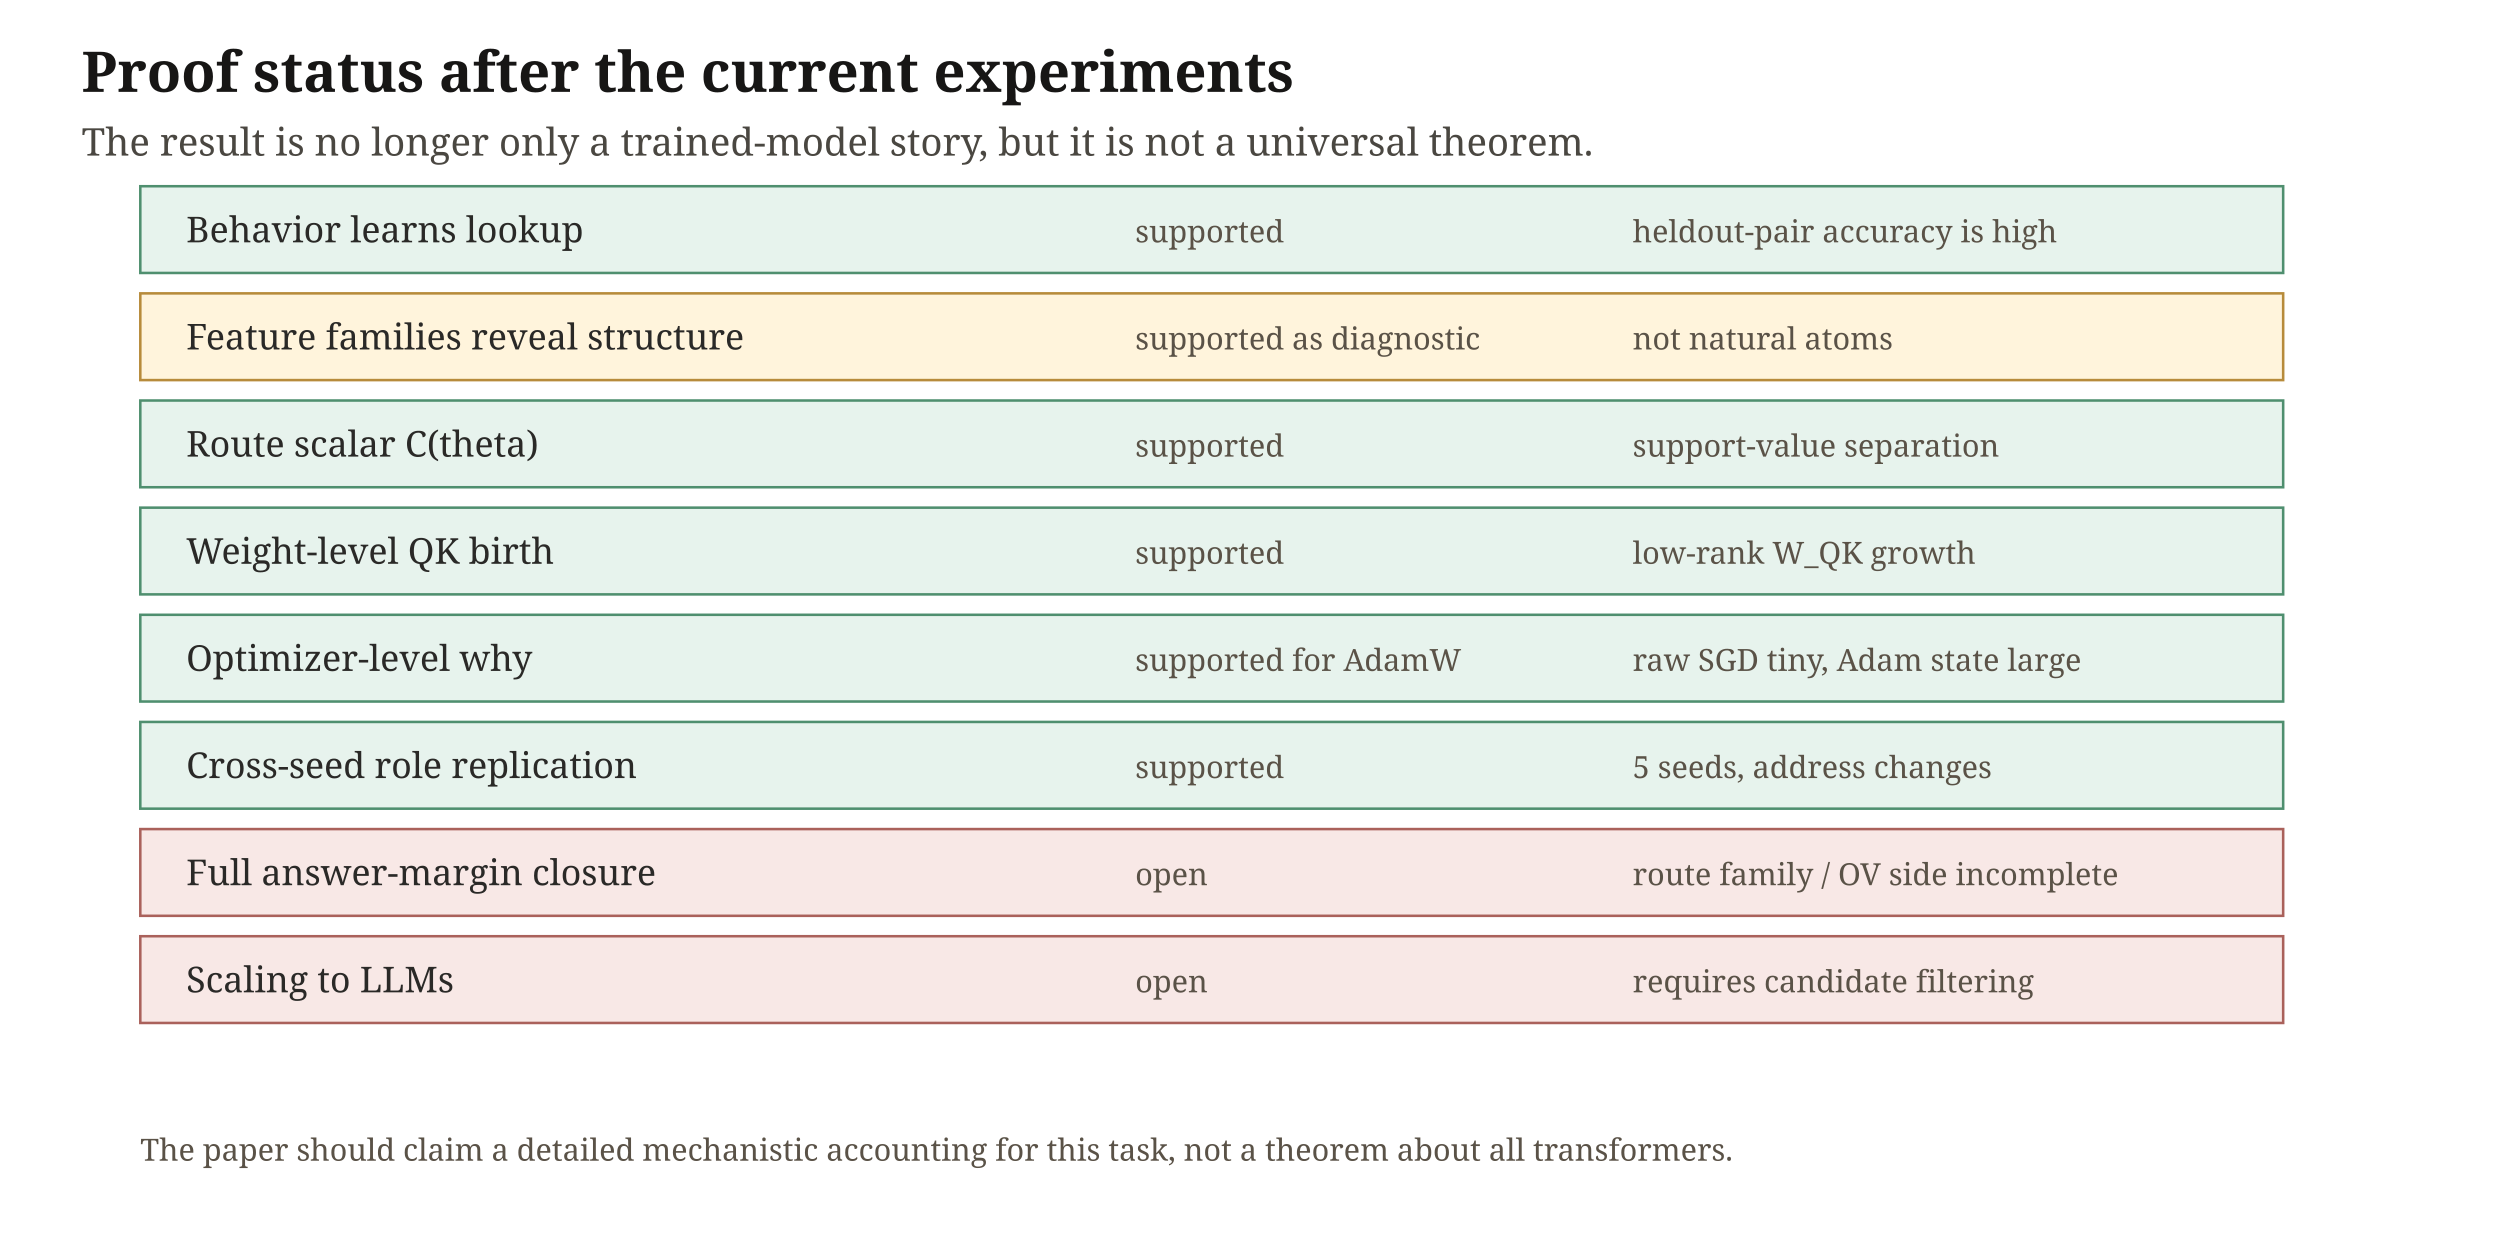
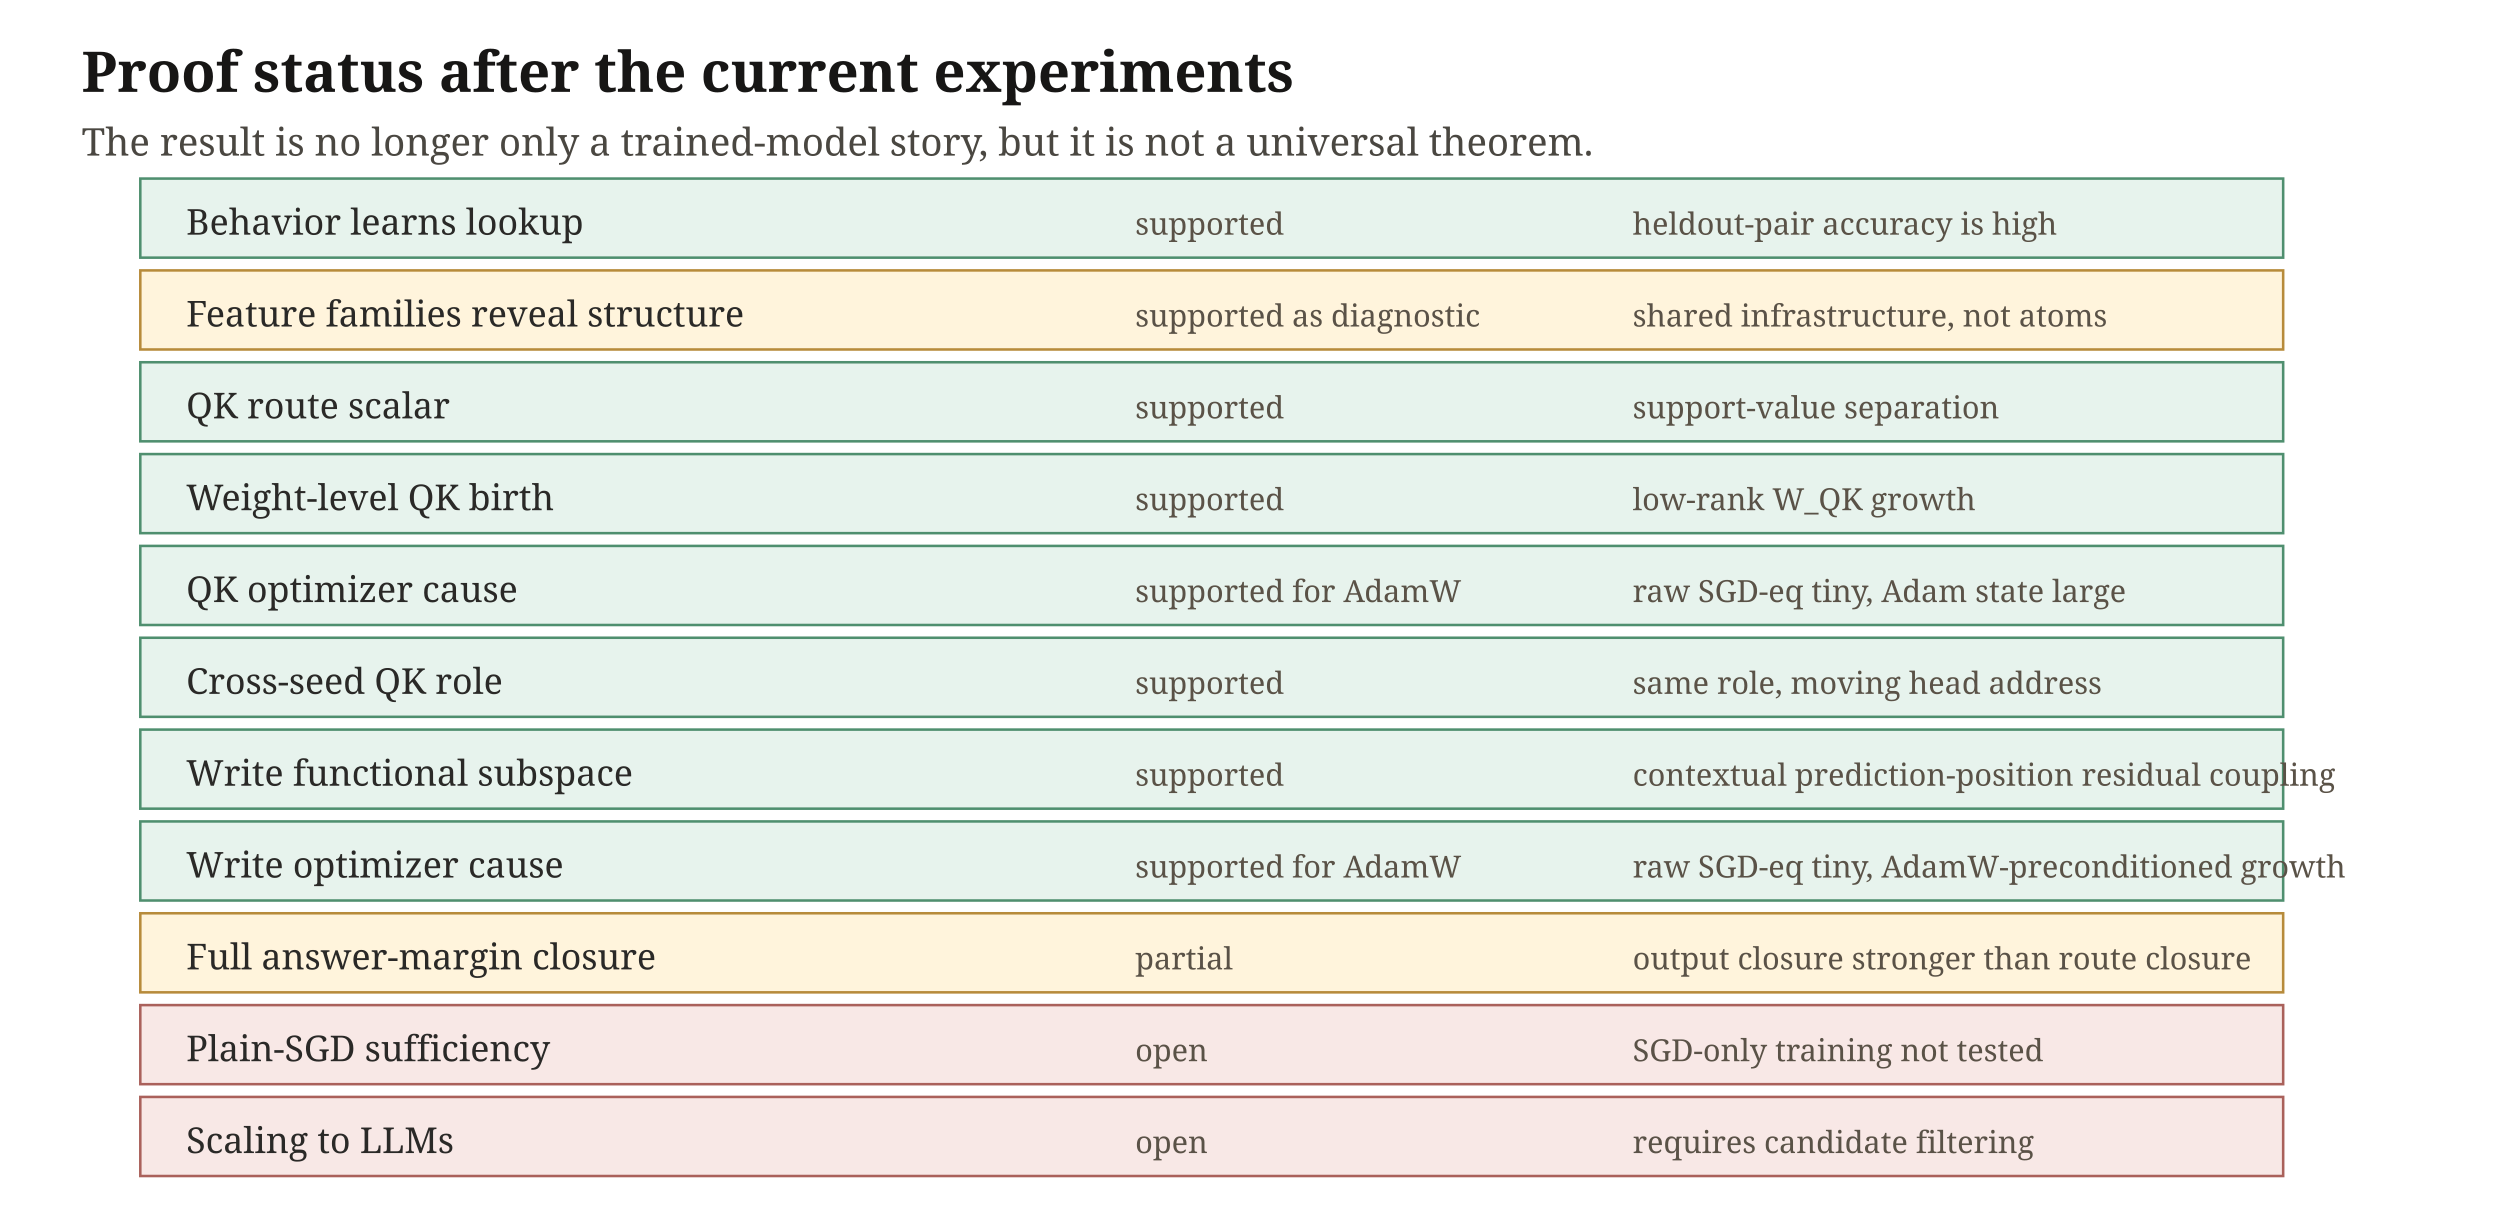
- <svg xmlns="http://www.w3.org/2000/svg" width="980" height="490" viewBox="0 0 980 490" role="img">
+ <svg xmlns="http://www.w3.org/2000/svg" width="980" height="475" viewBox="0 0 980 475" role="img">
  <defs>
    <marker id="arrow" markerWidth="10" markerHeight="10" refX="8" refY="3" orient="auto" markerUnits="strokeWidth">
      <path d="M0,0 L0,6 L9,3 z" fill="#343434" />
    </marker>
    <style>
.title{font:700 22px Georgia,serif;fill:#171615}.subtitle{font:15px Georgia,serif;fill:#4a4741}.label{font:14px Georgia,serif;fill:#2a2927}.small{font:12px Georgia,serif;fill:#5a5247}.tiny{font:10.5px Georgia,serif;fill:#5a5247}.axis{stroke:#4a4741;stroke-width:1}.grid{stroke:#ddd6c8;stroke-width:1}.box{fill:#fffdf8;stroke:#9b8f7e;stroke-width:1.4;rx:8}.ok{fill:#e7f3ed;stroke:#4f8f6f}.warn{fill:#fff4dc;stroke:#b78b3b}.open{fill:#f8e8e6;stroke:#aa615b}</style>
  </defs>
  <text x="32.0" y="36.0" class="title" text-anchor="start">Proof status after the current experiments</text>
  <text x="32.0" y="61.0" class="subtitle" text-anchor="start">The result is no longer only a trained-model story, but it is not a universal theorem.</text>
-   <rect x="55.0" y="73.0" width="840.0" height="34.0" class="ok" />
-   <text x="73.0" y="95.0" class="label" text-anchor="start">Behavior learns lookup</text>
-   <text x="445.0" y="95.0" class="small" text-anchor="start">supported</text>
-   <text x="640.0" y="95.0" class="small" text-anchor="start">heldout-pair accuracy is high</text>
-   <rect x="55.0" y="115.0" width="840.0" height="34.0" class="warn" />
-   <text x="73.0" y="137.0" class="label" text-anchor="start">Feature families reveal structure</text>
-   <text x="445.0" y="137.0" class="small" text-anchor="start">supported as diagnostic</text>
-   <text x="640.0" y="137.0" class="small" text-anchor="start">not natural atoms</text>
-   <rect x="55.0" y="157.0" width="840.0" height="34.0" class="ok" />
-   <text x="73.0" y="179.0" class="label" text-anchor="start">Route scalar C(theta)</text>
-   <text x="445.0" y="179.0" class="small" text-anchor="start">supported</text>
-   <text x="640.0" y="179.0" class="small" text-anchor="start">support-value separation</text>
-   <rect x="55.0" y="199.0" width="840.0" height="34.0" class="ok" />
-   <text x="73.0" y="221.0" class="label" text-anchor="start">Weight-level QK birth</text>
-   <text x="445.0" y="221.0" class="small" text-anchor="start">supported</text>
-   <text x="640.0" y="221.0" class="small" text-anchor="start">low-rank W_QK growth</text>
-   <rect x="55.0" y="241.0" width="840.0" height="34.0" class="ok" />
-   <text x="73.0" y="263.0" class="label" text-anchor="start">Optimizer-level why</text>
-   <text x="445.0" y="263.0" class="small" text-anchor="start">supported for AdamW</text>
-   <text x="640.0" y="263.0" class="small" text-anchor="start">raw SGD tiny, Adam state large</text>
-   <rect x="55.0" y="283.0" width="840.0" height="34.0" class="ok" />
-   <text x="73.0" y="305.0" class="label" text-anchor="start">Cross-seed role replication</text>
-   <text x="445.0" y="305.0" class="small" text-anchor="start">supported</text>
-   <text x="640.0" y="305.0" class="small" text-anchor="start">5 seeds, address changes</text>
-   <rect x="55.0" y="325.0" width="840.0" height="34.0" class="open" />
-   <text x="73.0" y="347.0" class="label" text-anchor="start">Full answer-margin closure</text>
-   <text x="445.0" y="347.0" class="small" text-anchor="start">open</text>
-   <text x="640.0" y="347.0" class="small" text-anchor="start">route family / OV side incomplete</text>
-   <rect x="55.0" y="367.0" width="840.0" height="34.0" class="open" />
-   <text x="73.0" y="389.0" class="label" text-anchor="start">Scaling to LLMs</text>
-   <text x="445.0" y="389.0" class="small" text-anchor="start">open</text>
-   <text x="640.0" y="389.0" class="small" text-anchor="start">requires candidate filtering</text>
-   <text x="55.0" y="455.0" class="small" text-anchor="start">The paper should claim a detailed mechanistic accounting for this task, not a theorem about all transformers.</text>
+   <rect x="55.0" y="70.0" width="840.0" height="31.0" class="ok" />
+   <text x="73.0" y="92.0" class="label" text-anchor="start">Behavior learns lookup</text>
+   <text x="445.0" y="92.0" class="small" text-anchor="start">supported</text>
+   <text x="640.0" y="92.0" class="small" text-anchor="start">heldout-pair accuracy is high</text>
+   <rect x="55.0" y="106.0" width="840.0" height="31.0" class="warn" />
+   <text x="73.0" y="128.0" class="label" text-anchor="start">Feature families reveal structure</text>
+   <text x="445.0" y="128.0" class="small" text-anchor="start">supported as diagnostic</text>
+   <text x="640.0" y="128.0" class="small" text-anchor="start">shared infrastructure, not atoms</text>
+   <rect x="55.0" y="142.0" width="840.0" height="31.0" class="ok" />
+   <text x="73.0" y="164.0" class="label" text-anchor="start">QK route scalar</text>
+   <text x="445.0" y="164.0" class="small" text-anchor="start">supported</text>
+   <text x="640.0" y="164.0" class="small" text-anchor="start">support-value separation</text>
+   <rect x="55.0" y="178.0" width="840.0" height="31.0" class="ok" />
+   <text x="73.0" y="200.0" class="label" text-anchor="start">Weight-level QK birth</text>
+   <text x="445.0" y="200.0" class="small" text-anchor="start">supported</text>
+   <text x="640.0" y="200.0" class="small" text-anchor="start">low-rank W_QK growth</text>
+   <rect x="55.0" y="214.0" width="840.0" height="31.0" class="ok" />
+   <text x="73.0" y="236.0" class="label" text-anchor="start">QK optimizer cause</text>
+   <text x="445.0" y="236.0" class="small" text-anchor="start">supported for AdamW</text>
+   <text x="640.0" y="236.0" class="small" text-anchor="start">raw SGD-eq tiny, Adam state large</text>
+   <rect x="55.0" y="250.0" width="840.0" height="31.0" class="ok" />
+   <text x="73.0" y="272.0" class="label" text-anchor="start">Cross-seed QK role</text>
+   <text x="445.0" y="272.0" class="small" text-anchor="start">supported</text>
+   <text x="640.0" y="272.0" class="small" text-anchor="start">same role, moving head address</text>
+   <rect x="55.0" y="286.0" width="840.0" height="31.0" class="ok" />
+   <text x="73.0" y="308.0" class="label" text-anchor="start">Write functional subspace</text>
+   <text x="445.0" y="308.0" class="small" text-anchor="start">supported</text>
+   <text x="640.0" y="308.0" class="small" text-anchor="start">contextual prediction-position residual coupling</text>
+   <rect x="55.0" y="322.0" width="840.0" height="31.0" class="ok" />
+   <text x="73.0" y="344.0" class="label" text-anchor="start">Write optimizer cause</text>
+   <text x="445.0" y="344.0" class="small" text-anchor="start">supported for AdamW</text>
+   <text x="640.0" y="344.0" class="small" text-anchor="start">raw SGD-eq tiny, AdamW-preconditioned growth</text>
+   <rect x="55.0" y="358.0" width="840.0" height="31.0" class="warn" />
+   <text x="73.0" y="380.0" class="label" text-anchor="start">Full answer-margin closure</text>
+   <text x="445.0" y="380.0" class="small" text-anchor="start">partial</text>
+   <text x="640.0" y="380.0" class="small" text-anchor="start">output closure stronger than route closure</text>
+   <rect x="55.0" y="394.0" width="840.0" height="31.0" class="open" />
+   <text x="73.0" y="416.0" class="label" text-anchor="start">Plain-SGD sufficiency</text>
+   <text x="445.0" y="416.0" class="small" text-anchor="start">open</text>
+   <text x="640.0" y="416.0" class="small" text-anchor="start">SGD-only training not tested</text>
+   <rect x="55.0" y="430.0" width="840.0" height="31.0" class="open" />
+   <text x="73.0" y="452.0" class="label" text-anchor="start">Scaling to LLMs</text>
+   <text x="445.0" y="452.0" class="small" text-anchor="start">open</text>
+   <text x="640.0" y="452.0" class="small" text-anchor="start">requires candidate filtering</text>
</svg>
